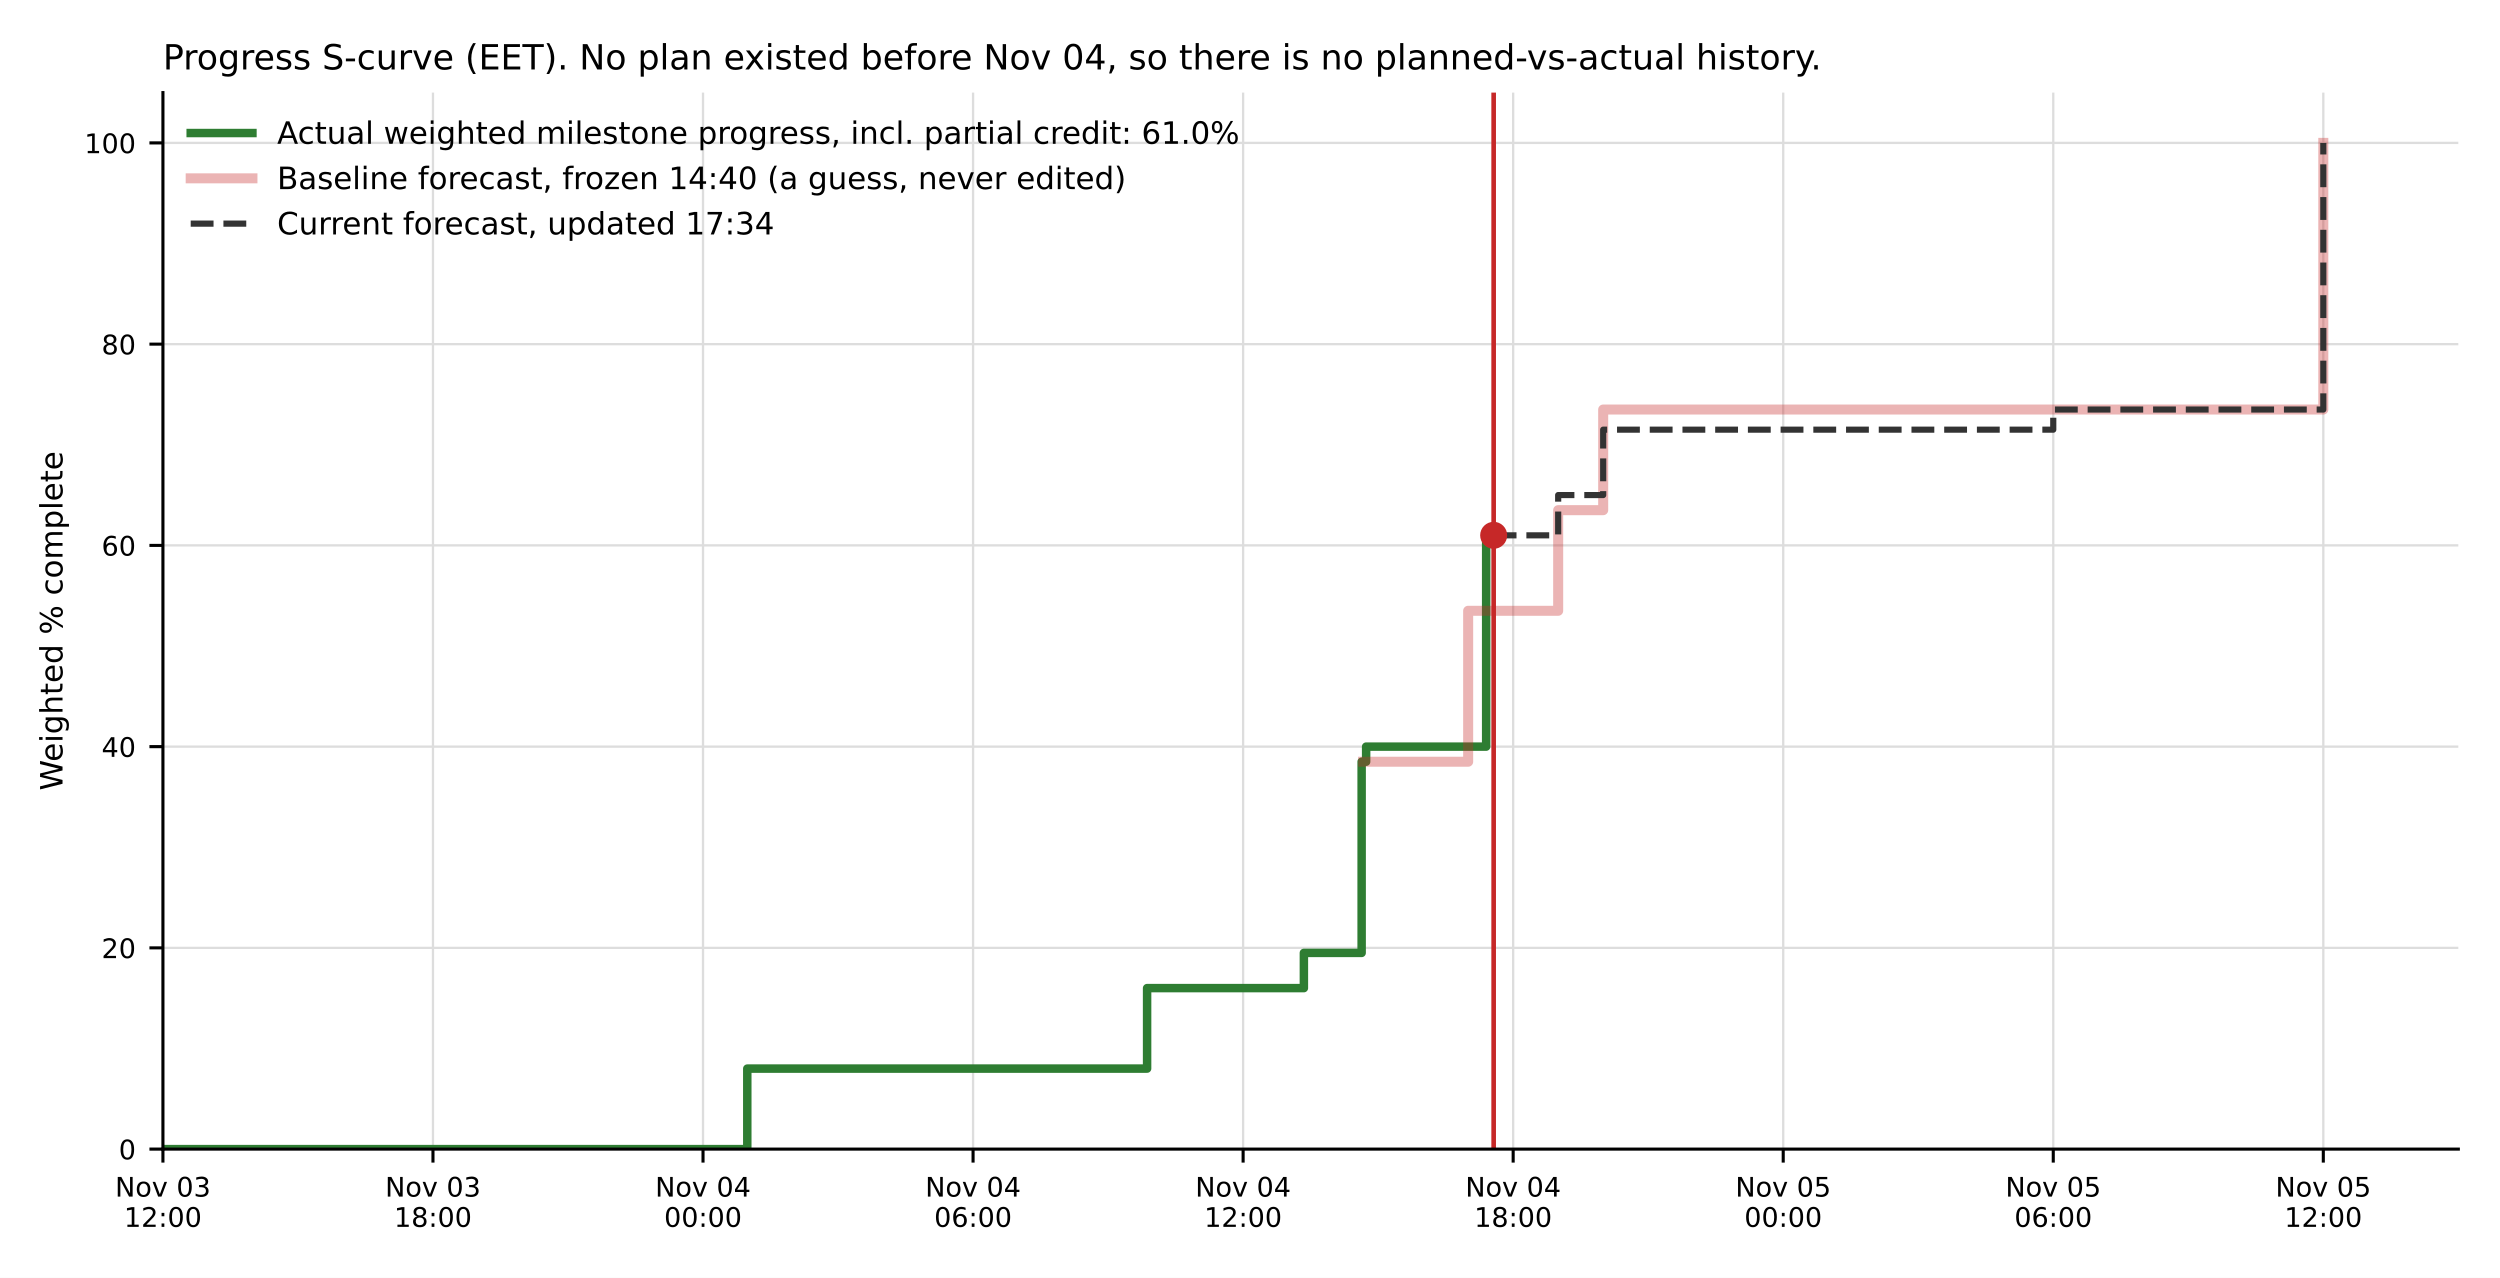
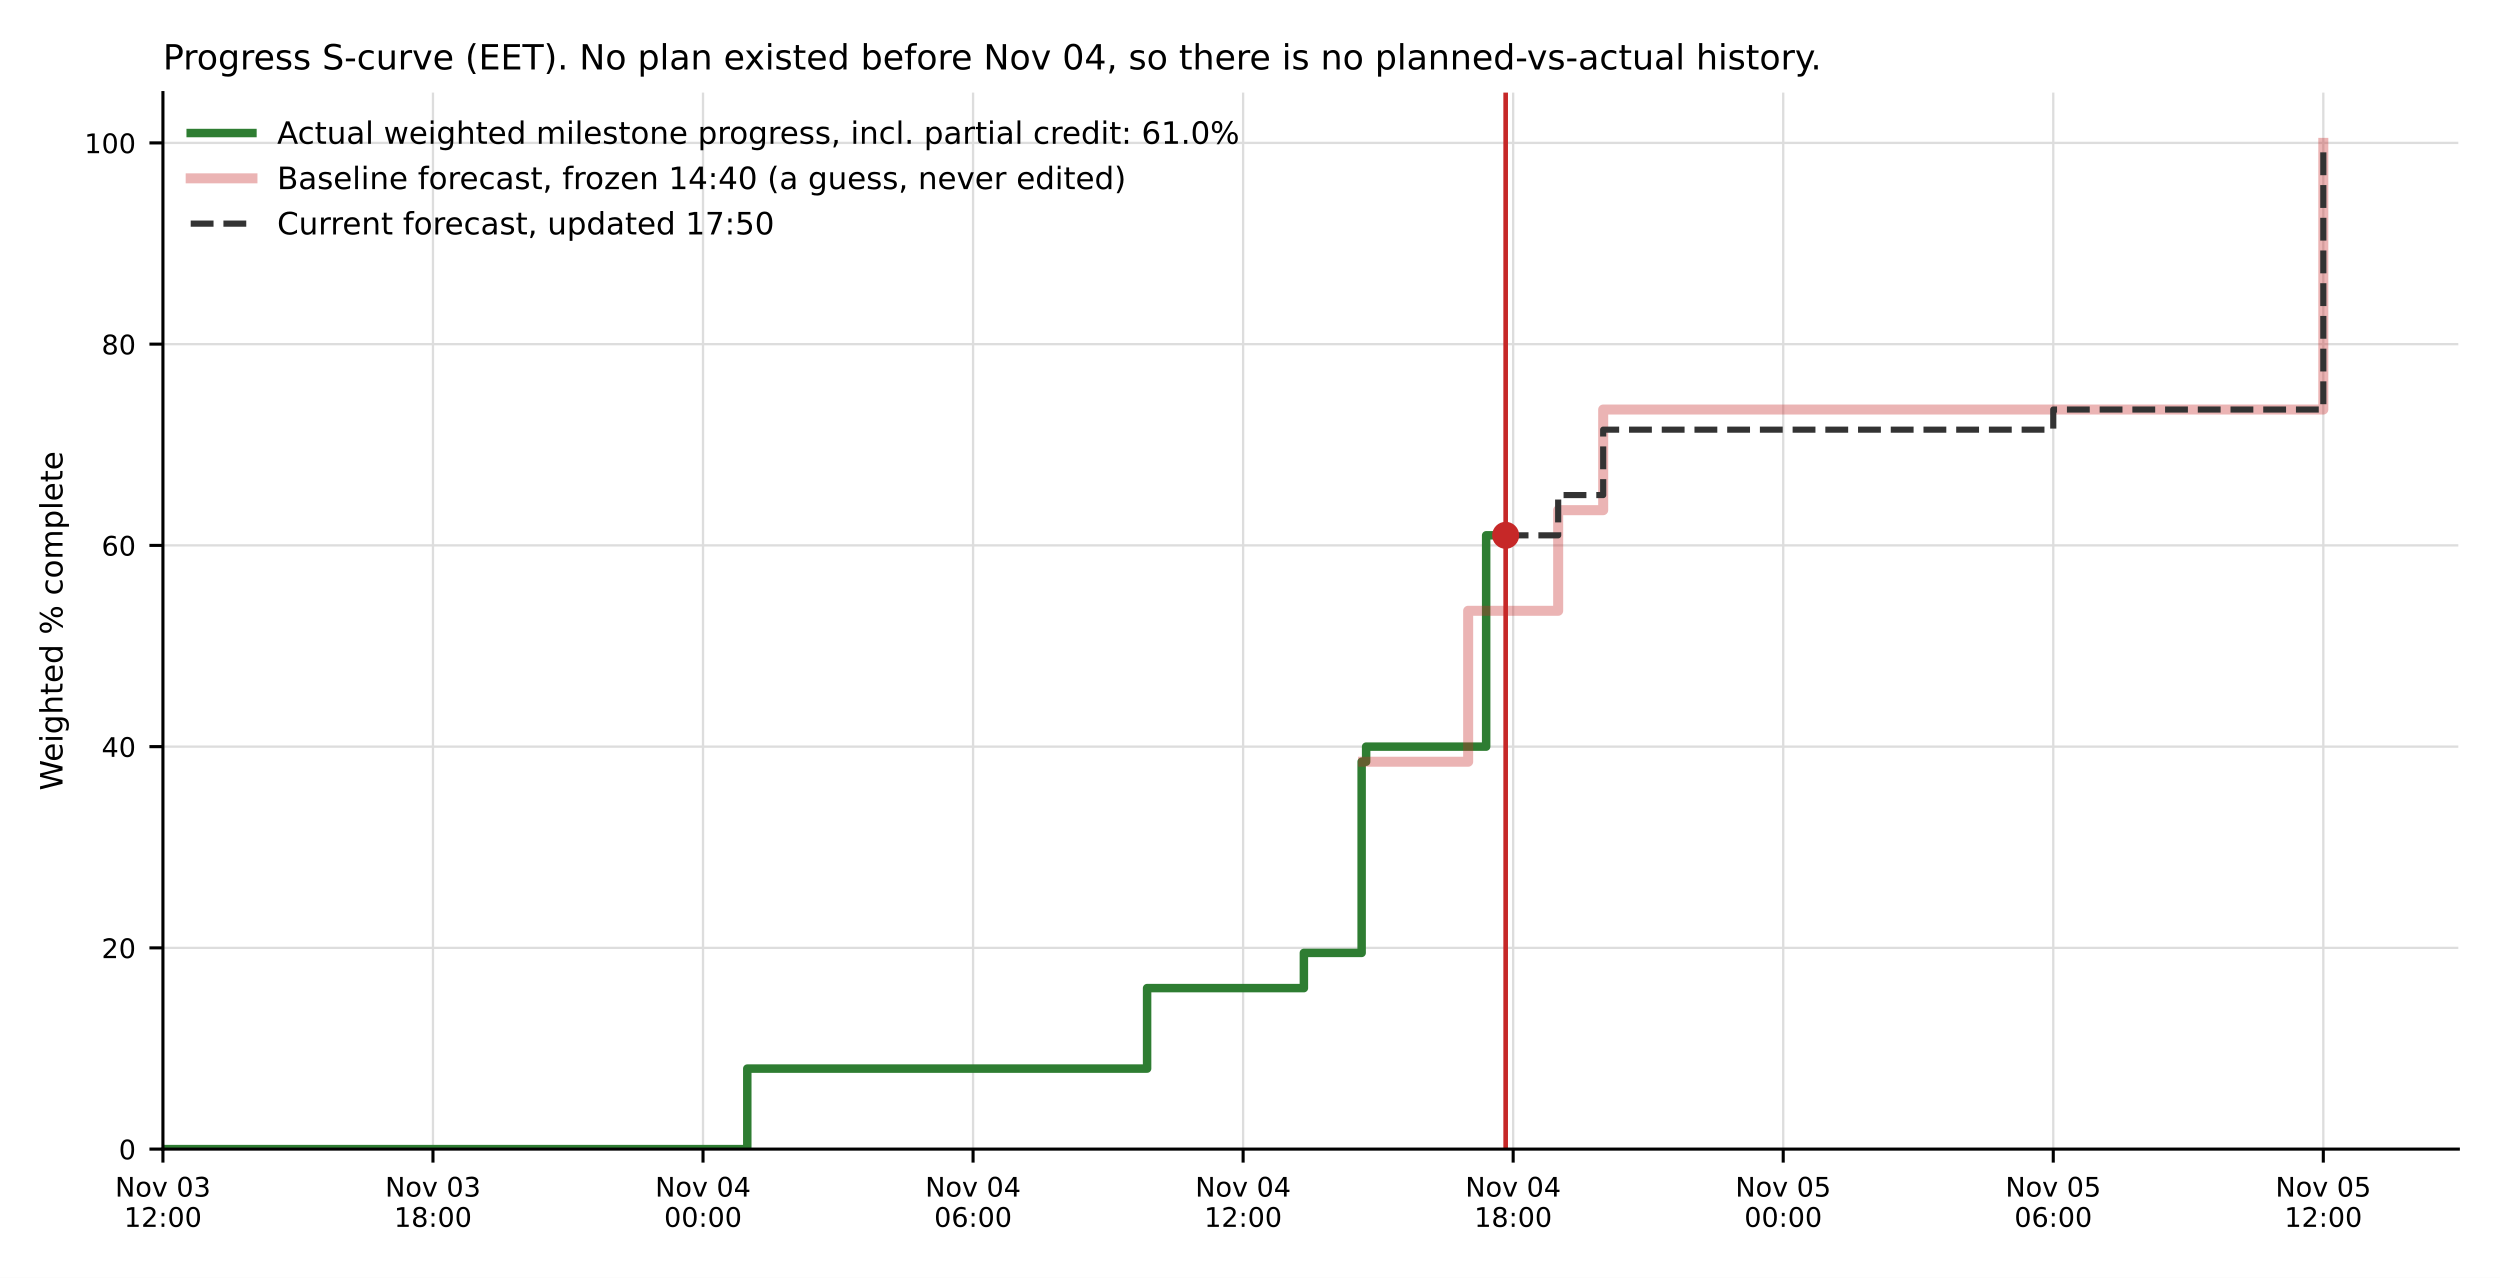
<svg xmlns="http://www.w3.org/2000/svg" xmlns:xlink="http://www.w3.org/1999/xlink" width="648pt" height="331.2pt" viewBox="0 0 648 331.2" version="1.1">
  <defs>
    <style type="text/css">*{stroke-linejoin: round; stroke-linecap: butt}</style>
  </defs>
  <g id="figure_1">
    <g id="patch_1">
      <path d="M 0 331.2  L 648 331.2  L 648 0  L 0 0  z " style="fill: #ffffff" />
    </g>
    <g id="axes_1">
      <g id="patch_2">
        <path d="M 42.23 297.848  L 637.2 297.848  L 637.2 24  L 42.23 24  z " style="fill: #ffffff" />
      </g>
      <g id="matplotlib.axis_1">
        <g id="xtick_1">
          <g id="line2d_1">
-             <path d="M 42.23 297.848  L 42.23 24  " clip-path="url(#p006f6877b5)" style="fill: none; stroke: #dddddd; stroke-width: 0.6; stroke-linecap: square" />
+             <path d="M 42.23 297.848  L 42.23 24  " clip-path="url(#p8b895294b1)" style="fill: none; stroke: #dddddd; stroke-width: 0.6; stroke-linecap: square" />
          </g>
          <g id="line2d_2">
            <defs>
-               <path id="m8126598141" d="M 0 0  L 0 3.5  " style="stroke: #000000; stroke-width: 0.8" />
+               <path id="mb531109a50" d="M 0 0  L 0 3.5  " style="stroke: #000000; stroke-width: 0.8" />
            </defs>
            <g>
-               <use xlink:href="#m8126598141" x="42.23" y="297.848" style="stroke: #000000; stroke-width: 0.8" />
+               <use xlink:href="#mb531109a50" x="42.23" y="297.848" style="stroke: #000000; stroke-width: 0.8" />
            </g>
          </g>
          <g id="text_1">
            <text style="font-size: 7px; font-family: 'DejaVu Sans'" transform="translate(29.83234 310.1669)">Nov 03</text>
            <text style="font-size: 7px; font-family: 'DejaVu Sans'" transform="translate(32.14344 318.0054)">12:00</text>
          </g>
        </g>
        <g id="xtick_2">
          <g id="line2d_3">
-             <path d="M 112.226 297.848  L 112.226 24  " clip-path="url(#p006f6877b5)" style="fill: none; stroke: #dddddd; stroke-width: 0.6; stroke-linecap: square" />
+             <path d="M 112.226 297.848  L 112.226 24  " clip-path="url(#p8b895294b1)" style="fill: none; stroke: #dddddd; stroke-width: 0.6; stroke-linecap: square" />
          </g>
          <g id="line2d_4">
            <g>
-               <use xlink:href="#m8126598141" x="112.226" y="297.848" style="stroke: #000000; stroke-width: 0.8" />
+               <use xlink:href="#mb531109a50" x="112.226" y="297.848" style="stroke: #000000; stroke-width: 0.8" />
            </g>
          </g>
          <g id="text_2">
            <text style="font-size: 7px; font-family: 'DejaVu Sans'" transform="translate(99.82881 310.1669)">Nov 03</text>
            <text style="font-size: 7px; font-family: 'DejaVu Sans'" transform="translate(102.1399 318.0054)">18:00</text>
          </g>
        </g>
        <g id="xtick_3">
          <g id="line2d_5">
-             <path d="M 182.223 297.848  L 182.223 24  " clip-path="url(#p006f6877b5)" style="fill: none; stroke: #dddddd; stroke-width: 0.6; stroke-linecap: square" />
+             <path d="M 182.223 297.848  L 182.223 24  " clip-path="url(#p8b895294b1)" style="fill: none; stroke: #dddddd; stroke-width: 0.6; stroke-linecap: square" />
          </g>
          <g id="line2d_6">
            <g>
-               <use xlink:href="#m8126598141" x="182.223" y="297.848" style="stroke: #000000; stroke-width: 0.8" />
+               <use xlink:href="#mb531109a50" x="182.223" y="297.848" style="stroke: #000000; stroke-width: 0.8" />
            </g>
          </g>
          <g id="text_3">
            <text style="font-size: 7px; font-family: 'DejaVu Sans'" transform="translate(169.8253 310.1669)">Nov 04</text>
            <text style="font-size: 7px; font-family: 'DejaVu Sans'" transform="translate(172.1364 318.0054)">00:00</text>
          </g>
        </g>
        <g id="xtick_4">
          <g id="line2d_7">
-             <path d="M 252.219 297.848  L 252.219 24  " clip-path="url(#p006f6877b5)" style="fill: none; stroke: #dddddd; stroke-width: 0.6; stroke-linecap: square" />
+             <path d="M 252.219 297.848  L 252.219 24  " clip-path="url(#p8b895294b1)" style="fill: none; stroke: #dddddd; stroke-width: 0.6; stroke-linecap: square" />
          </g>
          <g id="line2d_8">
            <g>
-               <use xlink:href="#m8126598141" x="252.219" y="297.848" style="stroke: #000000; stroke-width: 0.8" />
+               <use xlink:href="#mb531109a50" x="252.219" y="297.848" style="stroke: #000000; stroke-width: 0.8" />
            </g>
          </g>
          <g id="text_4">
            <text style="font-size: 7px; font-family: 'DejaVu Sans'" transform="translate(239.8218 310.1669)">Nov 04</text>
            <text style="font-size: 7px; font-family: 'DejaVu Sans'" transform="translate(242.1328 318.0054)">06:00</text>
          </g>
        </g>
        <g id="xtick_5">
          <g id="line2d_9">
-             <path d="M 322.216 297.848  L 322.216 24  " clip-path="url(#p006f6877b5)" style="fill: none; stroke: #dddddd; stroke-width: 0.6; stroke-linecap: square" />
+             <path d="M 322.216 297.848  L 322.216 24  " clip-path="url(#p8b895294b1)" style="fill: none; stroke: #dddddd; stroke-width: 0.6; stroke-linecap: square" />
          </g>
          <g id="line2d_10">
            <g>
-               <use xlink:href="#m8126598141" x="322.216" y="297.848" style="stroke: #000000; stroke-width: 0.8" />
+               <use xlink:href="#mb531109a50" x="322.216" y="297.848" style="stroke: #000000; stroke-width: 0.8" />
            </g>
          </g>
          <g id="text_5">
            <text style="font-size: 7px; font-family: 'DejaVu Sans'" transform="translate(309.8182 310.1669)">Nov 04</text>
            <text style="font-size: 7px; font-family: 'DejaVu Sans'" transform="translate(312.1293 318.0054)">12:00</text>
          </g>
        </g>
        <g id="xtick_6">
          <g id="line2d_11">
-             <path d="M 392.212 297.848  L 392.212 24  " clip-path="url(#p006f6877b5)" style="fill: none; stroke: #dddddd; stroke-width: 0.6; stroke-linecap: square" />
+             <path d="M 392.212 297.848  L 392.212 24  " clip-path="url(#p8b895294b1)" style="fill: none; stroke: #dddddd; stroke-width: 0.6; stroke-linecap: square" />
          </g>
          <g id="line2d_12">
            <g>
-               <use xlink:href="#m8126598141" x="392.212" y="297.848" style="stroke: #000000; stroke-width: 0.8" />
+               <use xlink:href="#mb531109a50" x="392.212" y="297.848" style="stroke: #000000; stroke-width: 0.8" />
            </g>
          </g>
          <g id="text_6">
            <text style="font-size: 7px; font-family: 'DejaVu Sans'" transform="translate(379.8147 310.1669)">Nov 04</text>
            <text style="font-size: 7px; font-family: 'DejaVu Sans'" transform="translate(382.1258 318.0054)">18:00</text>
          </g>
        </g>
        <g id="xtick_7">
          <g id="line2d_13">
-             <path d="M 462.209 297.848  L 462.209 24  " clip-path="url(#p006f6877b5)" style="fill: none; stroke: #dddddd; stroke-width: 0.6; stroke-linecap: square" />
+             <path d="M 462.209 297.848  L 462.209 24  " clip-path="url(#p8b895294b1)" style="fill: none; stroke: #dddddd; stroke-width: 0.6; stroke-linecap: square" />
          </g>
          <g id="line2d_14">
            <g>
-               <use xlink:href="#m8126598141" x="462.209" y="297.848" style="stroke: #000000; stroke-width: 0.8" />
+               <use xlink:href="#mb531109a50" x="462.209" y="297.848" style="stroke: #000000; stroke-width: 0.8" />
            </g>
          </g>
          <g id="text_7">
            <text style="font-size: 7px; font-family: 'DejaVu Sans'" transform="translate(449.8112 310.1669)">Nov 05</text>
            <text style="font-size: 7px; font-family: 'DejaVu Sans'" transform="translate(452.1223 318.0054)">00:00</text>
          </g>
        </g>
        <g id="xtick_8">
          <g id="line2d_15">
-             <path d="M 532.205 297.848  L 532.205 24  " clip-path="url(#p006f6877b5)" style="fill: none; stroke: #dddddd; stroke-width: 0.6; stroke-linecap: square" />
+             <path d="M 532.205 297.848  L 532.205 24  " clip-path="url(#p8b895294b1)" style="fill: none; stroke: #dddddd; stroke-width: 0.6; stroke-linecap: square" />
          </g>
          <g id="line2d_16">
            <g>
-               <use xlink:href="#m8126598141" x="532.205" y="297.848" style="stroke: #000000; stroke-width: 0.8" />
+               <use xlink:href="#mb531109a50" x="532.205" y="297.848" style="stroke: #000000; stroke-width: 0.8" />
            </g>
          </g>
          <g id="text_8">
            <text style="font-size: 7px; font-family: 'DejaVu Sans'" transform="translate(519.8076 310.1669)">Nov 05</text>
            <text style="font-size: 7px; font-family: 'DejaVu Sans'" transform="translate(522.1187 318.0054)">06:00</text>
          </g>
        </g>
        <g id="xtick_9">
          <g id="line2d_17">
-             <path d="M 602.202 297.848  L 602.202 24  " clip-path="url(#p006f6877b5)" style="fill: none; stroke: #dddddd; stroke-width: 0.6; stroke-linecap: square" />
+             <path d="M 602.202 297.848  L 602.202 24  " clip-path="url(#p8b895294b1)" style="fill: none; stroke: #dddddd; stroke-width: 0.6; stroke-linecap: square" />
          </g>
          <g id="line2d_18">
            <g>
-               <use xlink:href="#m8126598141" x="602.202" y="297.848" style="stroke: #000000; stroke-width: 0.8" />
+               <use xlink:href="#mb531109a50" x="602.202" y="297.848" style="stroke: #000000; stroke-width: 0.8" />
            </g>
          </g>
          <g id="text_9">
            <text style="font-size: 7px; font-family: 'DejaVu Sans'" transform="translate(589.8041 310.1669)">Nov 05</text>
            <text style="font-size: 7px; font-family: 'DejaVu Sans'" transform="translate(592.1152 318.0054)">12:00</text>
          </g>
        </g>
      </g>
      <g id="matplotlib.axis_2">
        <g id="ytick_1">
          <g id="line2d_19">
-             <path d="M 42.23 297.848  L 637.2 297.848  " clip-path="url(#p006f6877b5)" style="fill: none; stroke: #dddddd; stroke-width: 0.6; stroke-linecap: square" />
+             <path d="M 42.23 297.848  L 637.2 297.848  " clip-path="url(#p8b895294b1)" style="fill: none; stroke: #dddddd; stroke-width: 0.6; stroke-linecap: square" />
          </g>
          <g id="line2d_20">
            <defs>
-               <path id="m3e3e63b06d" d="M 0 0  L -3.5 0  " style="stroke: #000000; stroke-width: 0.8" />
+               <path id="mb774952e2a" d="M 0 0  L -3.5 0  " style="stroke: #000000; stroke-width: 0.8" />
            </defs>
            <g>
-               <use xlink:href="#m3e3e63b06d" x="42.23" y="297.848" style="stroke: #000000; stroke-width: 0.8" />
+               <use xlink:href="#mb774952e2a" x="42.23" y="297.848" style="stroke: #000000; stroke-width: 0.8" />
            </g>
          </g>
          <g id="text_10">
            <text style="font-size: 7px; font-family: 'DejaVu Sans'; text-anchor: end" x="35.23" y="300.507" transform="rotate(-0 35.23 300.5075)">0</text>
          </g>
        </g>
        <g id="ytick_2">
          <g id="line2d_21">
-             <path d="M 42.23 245.686  L 637.2 245.686  " clip-path="url(#p006f6877b5)" style="fill: none; stroke: #dddddd; stroke-width: 0.6; stroke-linecap: square" />
+             <path d="M 42.23 245.686  L 637.2 245.686  " clip-path="url(#p8b895294b1)" style="fill: none; stroke: #dddddd; stroke-width: 0.6; stroke-linecap: square" />
          </g>
          <g id="line2d_22">
            <g>
-               <use xlink:href="#m3e3e63b06d" x="42.23" y="245.686" style="stroke: #000000; stroke-width: 0.8" />
+               <use xlink:href="#mb774952e2a" x="42.23" y="245.686" style="stroke: #000000; stroke-width: 0.8" />
            </g>
          </g>
          <g id="text_11">
            <text style="font-size: 7px; font-family: 'DejaVu Sans'; text-anchor: end" x="35.23" y="248.346" transform="rotate(-0 35.23 248.3459)">20</text>
          </g>
        </g>
        <g id="ytick_3">
          <g id="line2d_23">
-             <path d="M 42.23 193.525  L 637.2 193.525  " clip-path="url(#p006f6877b5)" style="fill: none; stroke: #dddddd; stroke-width: 0.6; stroke-linecap: square" />
+             <path d="M 42.23 193.525  L 637.2 193.525  " clip-path="url(#p8b895294b1)" style="fill: none; stroke: #dddddd; stroke-width: 0.6; stroke-linecap: square" />
          </g>
          <g id="line2d_24">
            <g>
-               <use xlink:href="#m3e3e63b06d" x="42.23" y="193.525" style="stroke: #000000; stroke-width: 0.8" />
+               <use xlink:href="#mb774952e2a" x="42.23" y="193.525" style="stroke: #000000; stroke-width: 0.8" />
            </g>
          </g>
          <g id="text_12">
            <text style="font-size: 7px; font-family: 'DejaVu Sans'; text-anchor: end" x="35.23" y="196.184" transform="rotate(-0 35.23 196.1844)">40</text>
          </g>
        </g>
        <g id="ytick_4">
          <g id="line2d_25">
-             <path d="M 42.23 141.363  L 637.2 141.363  " clip-path="url(#p006f6877b5)" style="fill: none; stroke: #dddddd; stroke-width: 0.6; stroke-linecap: square" />
+             <path d="M 42.23 141.363  L 637.2 141.363  " clip-path="url(#p8b895294b1)" style="fill: none; stroke: #dddddd; stroke-width: 0.6; stroke-linecap: square" />
          </g>
          <g id="line2d_26">
            <g>
-               <use xlink:href="#m3e3e63b06d" x="42.23" y="141.363" style="stroke: #000000; stroke-width: 0.8" />
+               <use xlink:href="#mb774952e2a" x="42.23" y="141.363" style="stroke: #000000; stroke-width: 0.8" />
            </g>
          </g>
          <g id="text_13">
            <text style="font-size: 7px; font-family: 'DejaVu Sans'; text-anchor: end" x="35.23" y="144.023" transform="rotate(-0 35.23 144.0229)">60</text>
          </g>
        </g>
        <g id="ytick_5">
          <g id="line2d_27">
-             <path d="M 42.23 89.202  L 637.2 89.202  " clip-path="url(#p006f6877b5)" style="fill: none; stroke: #dddddd; stroke-width: 0.6; stroke-linecap: square" />
+             <path d="M 42.23 89.202  L 637.2 89.202  " clip-path="url(#p8b895294b1)" style="fill: none; stroke: #dddddd; stroke-width: 0.6; stroke-linecap: square" />
          </g>
          <g id="line2d_28">
            <g>
-               <use xlink:href="#m3e3e63b06d" x="42.23" y="89.202" style="stroke: #000000; stroke-width: 0.8" />
+               <use xlink:href="#mb774952e2a" x="42.23" y="89.202" style="stroke: #000000; stroke-width: 0.8" />
            </g>
          </g>
          <g id="text_14">
            <text style="font-size: 7px; font-family: 'DejaVu Sans'; text-anchor: end" x="35.23" y="91.861" transform="rotate(-0 35.23 91.86136)">80</text>
          </g>
        </g>
        <g id="ytick_6">
          <g id="line2d_29">
-             <path d="M 42.23 37.04  L 637.2 37.04  " clip-path="url(#p006f6877b5)" style="fill: none; stroke: #dddddd; stroke-width: 0.6; stroke-linecap: square" />
+             <path d="M 42.23 37.04  L 637.2 37.04  " clip-path="url(#p8b895294b1)" style="fill: none; stroke: #dddddd; stroke-width: 0.6; stroke-linecap: square" />
          </g>
          <g id="line2d_30">
            <g>
-               <use xlink:href="#m3e3e63b06d" x="42.23" y="37.04" style="stroke: #000000; stroke-width: 0.8" />
+               <use xlink:href="#mb774952e2a" x="42.23" y="37.04" style="stroke: #000000; stroke-width: 0.8" />
            </g>
          </g>
          <g id="text_15">
            <text style="font-size: 7px; font-family: 'DejaVu Sans'; text-anchor: end" x="35.23" y="39.7" transform="rotate(-0 35.23 39.69983)">100</text>
          </g>
        </g>
        <g id="text_16">
          <text style="font-size: 8px; font-family: 'DejaVu Sans'; text-anchor: middle" x="16.205" y="160.924" transform="rotate(-90 16.205 160.924)">Weighted % complete</text>
        </g>
      </g>
      <g id="line2d_31">
-         <path d="M 42.23 297.848  L 193.695 297.848  L 193.695 276.983  L 297.328 276.983  L 297.328 256.119  L 337.965 256.119  L 337.965 246.991  L 352.937 246.991  L 352.937 236.558  L 352.937 236.558  L 352.937 197.437  L 354.103 197.437  L 354.103 193.525  L 385.213 193.525  L 385.213 177.876  L 385.213 177.876  L 385.213 138.755  L 387.157 138.755  " clip-path="url(#p006f6877b5)" style="fill: none; stroke: #2e7d32; stroke-width: 2.2; stroke-linecap: square" />
+         <path d="M 42.23 297.848  L 193.695 297.848  L 193.695 276.983  L 297.328 276.983  L 297.328 256.119  L 337.965 256.119  L 337.965 246.991  L 352.937 246.991  L 352.937 236.558  L 352.937 236.558  L 352.937 197.437  L 354.103 197.437  L 354.103 193.525  L 385.213 193.525  L 385.213 177.876  L 385.213 177.876  L 385.213 138.755  L 390.268 138.755  " clip-path="url(#p8b895294b1)" style="fill: none; stroke: #2e7d32; stroke-width: 2.2; stroke-linecap: square" />
      </g>
      <g id="line2d_32">
-         <path d="M 353.325 197.437  L 380.546 197.437  L 380.546 158.316  L 403.878 158.316  L 403.878 147.884  L 403.878 147.884  L 403.878 132.235  L 415.545 132.235  L 415.545 119.195  L 415.545 119.195  L 415.545 106.154  L 602.202 106.154  L 602.202 97.026  L 602.202 97.026  L 602.202 37.04  " clip-path="url(#p006f6877b5)" style="fill: none; stroke: #c62828; stroke-opacity: 0.35; stroke-width: 2.6; stroke-linecap: square" />
+         <path d="M 353.325 197.437  L 380.546 197.437  L 380.546 158.316  L 403.878 158.316  L 403.878 147.884  L 403.878 147.884  L 403.878 132.235  L 415.545 132.235  L 415.545 119.195  L 415.545 119.195  L 415.545 106.154  L 602.202 106.154  L 602.202 97.026  L 602.202 97.026  L 602.202 37.04  " clip-path="url(#p8b895294b1)" style="fill: none; stroke: #c62828; stroke-opacity: 0.35; stroke-width: 2.6; stroke-linecap: square" />
      </g>
      <g id="line2d_33">
-         <path d="M 387.157 138.755  L 403.878 138.755  L 403.878 128.323  L 415.545 128.323  L 415.545 124.411  L 415.545 124.411  L 415.545 111.371  L 532.205 111.371  L 532.205 106.154  L 602.202 106.154  L 602.202 97.026  L 602.202 97.026  L 602.202 37.04  " clip-path="url(#p006f6877b5)" style="fill: none; stroke-dasharray: 5.92,2.56; stroke-dashoffset: 0; stroke: #333333; stroke-width: 1.6" />
+         <path d="M 390.268 138.755  L 403.878 138.755  L 403.878 128.323  L 415.545 128.323  L 415.545 124.411  L 415.545 124.411  L 415.545 111.371  L 532.205 111.371  L 532.205 106.154  L 602.202 106.154  L 602.202 97.026  L 602.202 97.026  L 602.202 37.04  " clip-path="url(#p8b895294b1)" style="fill: none; stroke-dasharray: 5.92,2.56; stroke-dashoffset: 0; stroke: #333333; stroke-width: 1.6" />
      </g>
      <g id="line2d_34">
-         <path d="M 387.157 297.848  L 387.157 24  " clip-path="url(#p006f6877b5)" style="fill: none; stroke: #c62828; stroke-width: 1.2; stroke-linecap: square" />
+         <path d="M 390.268 297.848  L 390.268 24  " clip-path="url(#p8b895294b1)" style="fill: none; stroke: #c62828; stroke-width: 1.2; stroke-linecap: square" />
      </g>
      <g id="patch_3">
        <path d="M 42.23 297.848  L 42.23 24  " style="fill: none; stroke: #000000; stroke-width: 0.8; stroke-linejoin: miter; stroke-linecap: square" />
      </g>
      <g id="patch_4">
        <path d="M 42.23 297.848  L 637.2 297.848  " style="fill: none; stroke: #000000; stroke-width: 0.8; stroke-linejoin: miter; stroke-linecap: square" />
      </g>
      <g id="text_17">
        <text style="font-size: 9px; font-family: 'DejaVu Sans'; text-anchor: start" x="42.23" y="18" transform="rotate(-0 42.23 18)">Progress S-curve (EET). No plan existed before Nov 04, so there is no planned-vs-actual history.</text>
      </g>
      <g id="PathCollection_1">
        <defs>
-           <path id="m380652125d" d="M 0 3  C 0.796 3 1.559 2.684 2.121 2.121  C 2.684 1.559 3 0.796 3 0  C 3 -0.796 2.684 -1.559 2.121 -2.121  C 1.559 -2.684 0.796 -3 0 -3  C -0.796 -3 -1.559 -2.684 -2.121 -2.121  C -2.684 -1.559 -3 -0.796 -3 0  C -3 0.796 -2.684 1.559 -2.121 2.121  C -1.559 2.684 -0.796 3 0 3  z " style="stroke: #c62828" />
+           <path id="m235a466d15" d="M 0 3  C 0.796 3 1.559 2.684 2.121 2.121  C 2.684 1.559 3 0.796 3 0  C 3 -0.796 2.684 -1.559 2.121 -2.121  C 1.559 -2.684 0.796 -3 0 -3  C -0.796 -3 -1.559 -2.684 -2.121 -2.121  C -2.684 -1.559 -3 -0.796 -3 0  C -3 0.796 -2.684 1.559 -2.121 2.121  C -1.559 2.684 -0.796 3 0 3  z " style="stroke: #c62828" />
        </defs>
-         <g clip-path="url(#p006f6877b5)">
-           <use xlink:href="#m380652125d" x="387.157" y="138.755" style="fill: #c62828; stroke: #c62828" />
+         <g clip-path="url(#p8b895294b1)">
+           <use xlink:href="#m235a466d15" x="390.268" y="138.755" style="fill: #c62828; stroke: #c62828" />
        </g>
      </g>
      <g id="legend_1">
        <g id="line2d_35">
          <path d="M 49.43 34.479  L 57.43 34.479  L 65.43 34.479  " style="fill: none; stroke: #2e7d32; stroke-width: 2.2; stroke-linecap: square" />
        </g>
        <g id="text_18">
          <text style="font-size: 8px; font-family: 'DejaVu Sans'; text-anchor: start" x="71.83" y="37.279" transform="rotate(-0 71.83 37.27875)">Actual weighted milestone progress, incl. partial credit: 61.0%</text>
        </g>
        <g id="line2d_36">
          <path d="M 49.43 46.221  L 57.43 46.221  L 65.43 46.221  " style="fill: none; stroke: #c62828; stroke-opacity: 0.35; stroke-width: 2.6; stroke-linecap: square" />
        </g>
        <g id="text_19">
          <text style="font-size: 8px; font-family: 'DejaVu Sans'; text-anchor: start" x="71.83" y="49.021" transform="rotate(-0 71.83 49.02125)">Baseline forecast, frozen 14:40 (a guess, never edited)</text>
        </g>
        <g id="line2d_37">
          <path d="M 49.43 57.964  L 57.43 57.964  L 65.43 57.964  " style="fill: none; stroke-dasharray: 5.92,2.56; stroke-dashoffset: 0; stroke: #333333; stroke-width: 1.6" />
        </g>
        <g id="text_20">
-           <text style="font-size: 8px; font-family: 'DejaVu Sans'; text-anchor: start" x="71.83" y="60.764" transform="rotate(-0 71.83 60.76375)">Current forecast, updated 17:34</text>
+           <text style="font-size: 8px; font-family: 'DejaVu Sans'; text-anchor: start" x="71.83" y="60.764" transform="rotate(-0 71.83 60.76375)">Current forecast, updated 17:50</text>
        </g>
      </g>
    </g>
  </g>
  <defs>
-     <clipPath id="p006f6877b5">
+     <clipPath id="p8b895294b1">
      <rect x="42.23" y="24" width="594.97" height="273.848" />
    </clipPath>
  </defs>
</svg>
